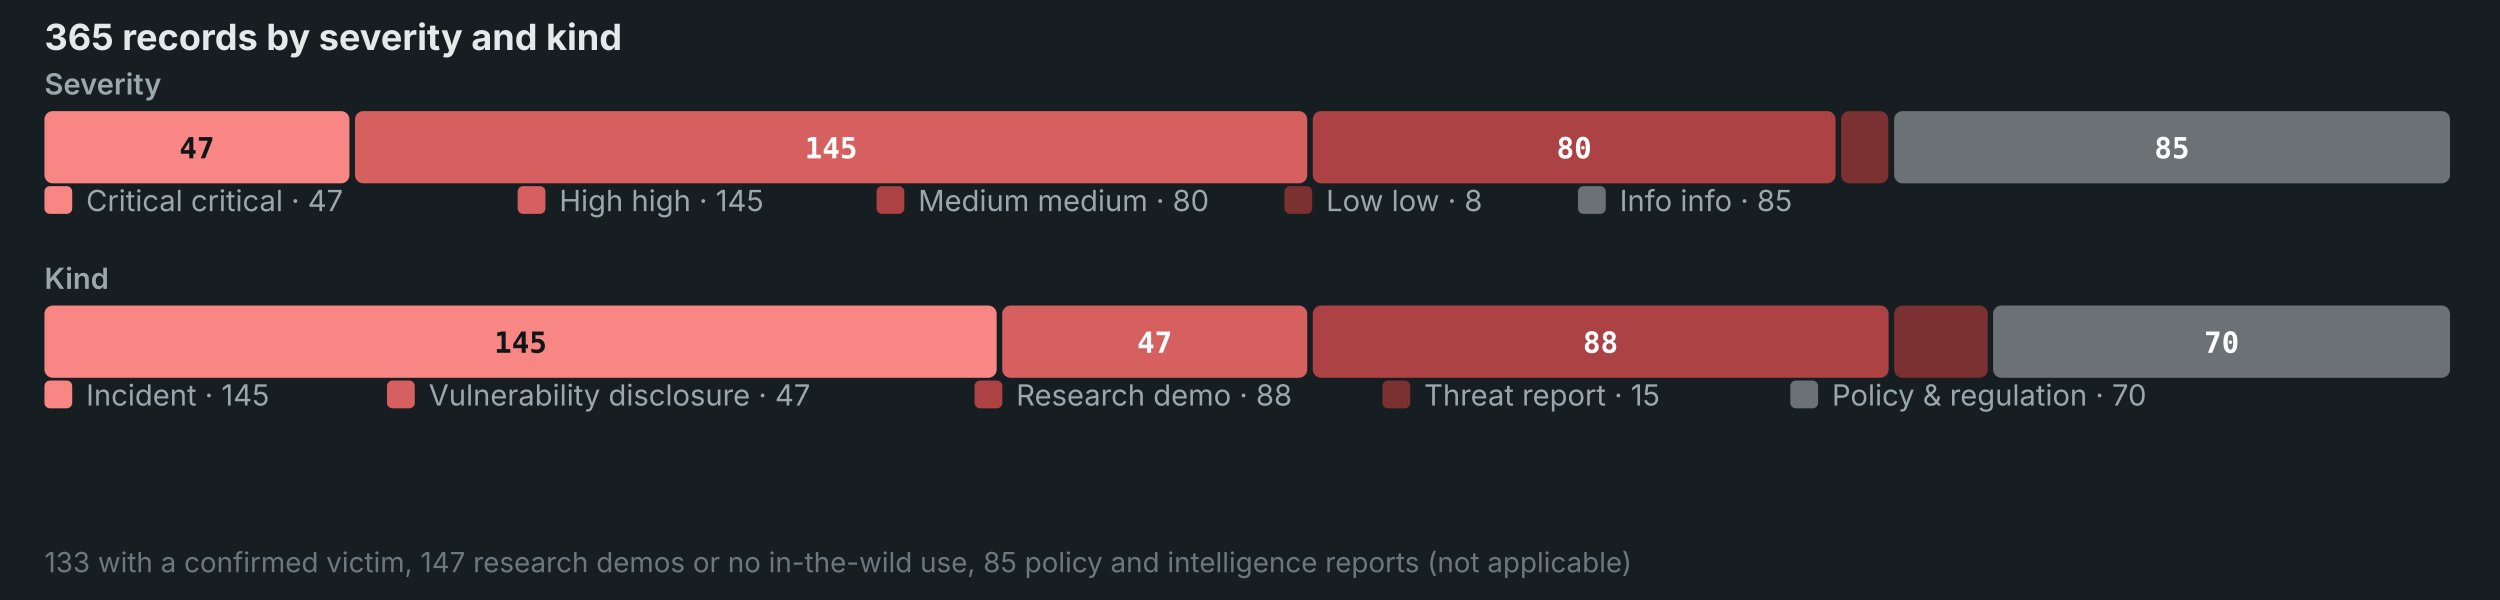
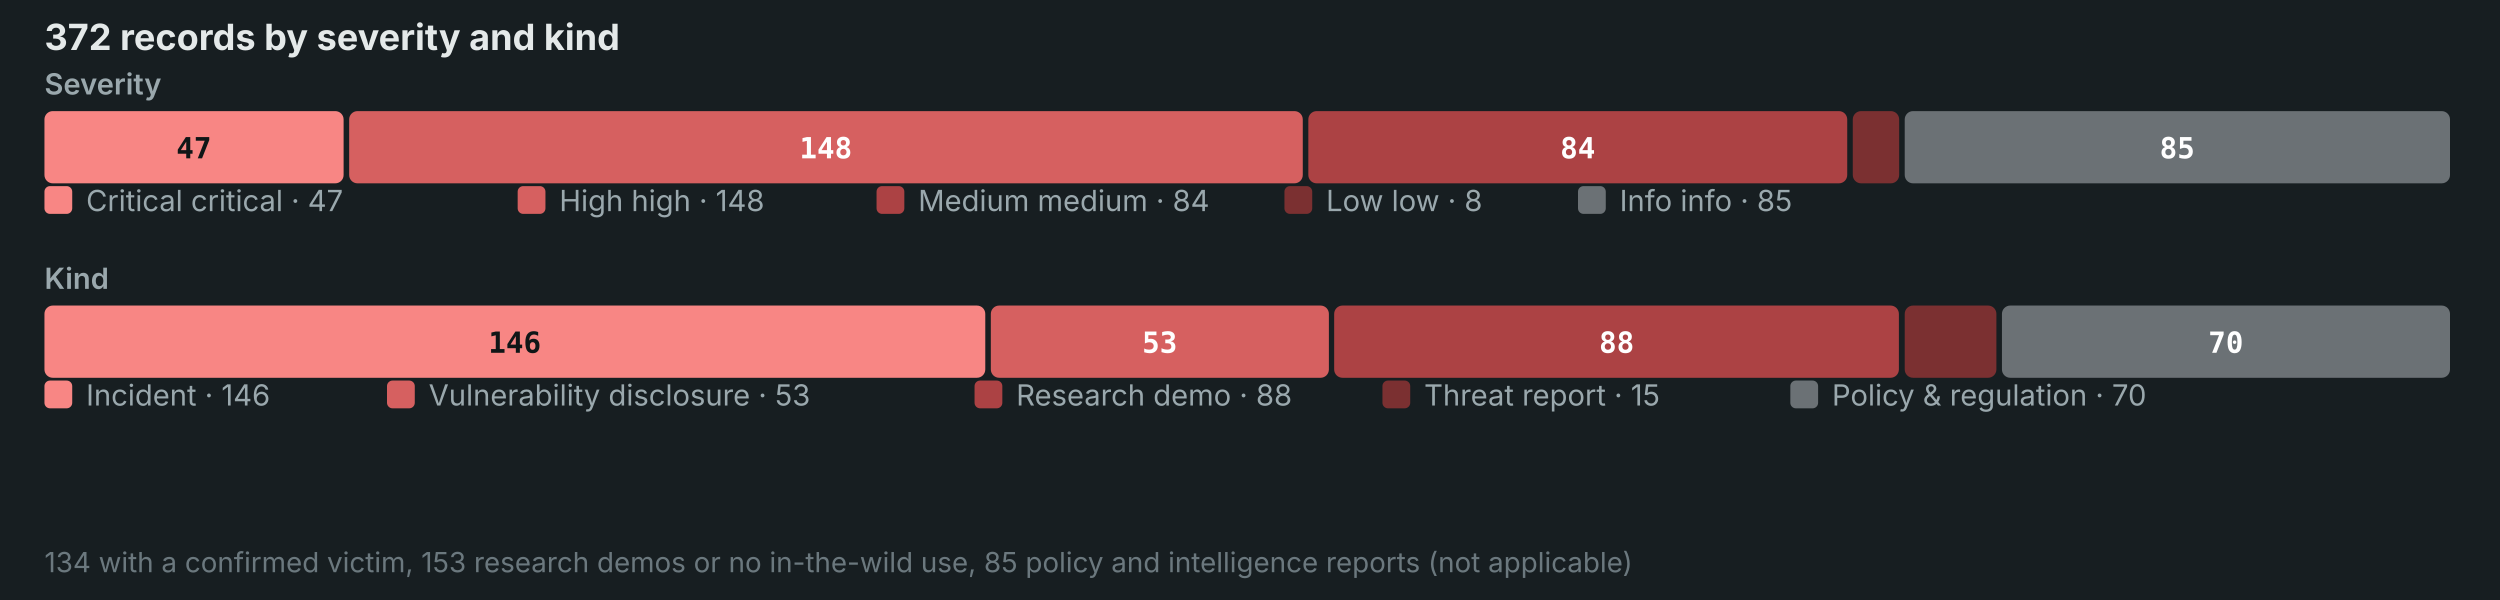
<svg xmlns="http://www.w3.org/2000/svg" viewBox="0 0 900 216" width="900" height="216" role="img" font-family="ui-sans-serif,-apple-system,'Segoe UI','PingFang SC','Microsoft YaHei',sans-serif">
  <rect width="900" height="216" fill="#171E21" />
-   <text x="16" y="18" font-size="13" font-weight="700" fill="#E4E9E9">365 records by severity and kind</text>
+   <text x="16" y="18" font-size="13" font-weight="700" fill="#E4E9E9">372 records by severity and kind</text>
  <text x="16" y="34" font-size="10.5" fill="#9AA8AD" font-weight="600">Severity</text>
-   <rect x="16.0" y="40" width="109.8" height="26" rx="3" fill="#F88684" />
-   <text x="70.9" y="57" font-size="10.5" text-anchor="middle" font-family="ui-monospace,'SF Mono','Cascadia Mono','Consolas',monospace" font-weight="700" fill="#101617">47</text>
-   <rect x="127.8" y="40" width="342.8" height="26" rx="3" fill="#D66060" />
-   <text x="299.2" y="57" font-size="10.5" text-anchor="middle" font-family="ui-monospace,'SF Mono','Cascadia Mono','Consolas',monospace" font-weight="700" fill="#FFFFFF">145</text>
-   <rect x="472.6" y="40" width="188.2" height="26" rx="3" fill="#AC4244" />
-   <text x="566.7" y="57" font-size="10.5" text-anchor="middle" font-family="ui-monospace,'SF Mono','Cascadia Mono','Consolas',monospace" font-weight="700" fill="#FFFFFF">80</text>
-   <rect x="662.8" y="40" width="17.0" height="26" rx="3" fill="#7B3031" />
-   <rect x="681.9" y="40" width="200.1" height="26" rx="3" fill="#6B7175" />
-   <text x="781.9" y="57" font-size="10.5" text-anchor="middle" font-family="ui-monospace,'SF Mono','Cascadia Mono','Consolas',monospace" font-weight="700" fill="#FFFFFF">85</text>
+   <rect x="16.0" y="40" width="107.7" height="26" rx="3" fill="#F88684" />
+   <text x="69.8" y="57" font-size="10.5" text-anchor="middle" font-family="ui-monospace,'SF Mono','Cascadia Mono','Consolas',monospace" font-weight="700" fill="#101617">47</text>
+   <rect x="125.7" y="40" width="343.3" height="26" rx="3" fill="#D66060" />
+   <text x="297.3" y="57" font-size="10.5" text-anchor="middle" font-family="ui-monospace,'SF Mono','Cascadia Mono','Consolas',monospace" font-weight="700" fill="#FFFFFF">148</text>
+   <rect x="471.0" y="40" width="194.0" height="26" rx="3" fill="#AC4244" />
+   <text x="568.0" y="57" font-size="10.5" text-anchor="middle" font-family="ui-monospace,'SF Mono','Cascadia Mono','Consolas',monospace" font-weight="700" fill="#FFFFFF">84</text>
+   <rect x="667.0" y="40" width="16.7" height="26" rx="3" fill="#7B3031" />
+   <rect x="685.7" y="40" width="196.3" height="26" rx="3" fill="#6B7175" />
+   <text x="783.8" y="57" font-size="10.5" text-anchor="middle" font-family="ui-monospace,'SF Mono','Cascadia Mono','Consolas',monospace" font-weight="700" fill="#FFFFFF">85</text>
  <rect x="16" y="67" width="10" height="10" rx="2" fill="#F88684" />
  <text x="31" y="76" font-size="10.5" fill="#9AA8AD">Critical critical · 47</text>
  <rect x="186.36" y="67" width="10" height="10" rx="2" fill="#D66060" />
-   <text x="201.36" y="76" font-size="10.5" fill="#9AA8AD">High high · 145</text>
+   <text x="201.36" y="76" font-size="10.5" fill="#9AA8AD">High high · 148</text>
  <rect x="315.56" y="67" width="10" height="10" rx="2" fill="#AC4244" />
-   <text x="330.56" y="76" font-size="10.5" fill="#9AA8AD">Medium medium · 80</text>
+   <text x="330.56" y="76" font-size="10.5" fill="#9AA8AD">Medium medium · 84</text>
  <rect x="462.4" y="67" width="10" height="10" rx="2" fill="#7B3031" />
  <text x="477.4" y="76" font-size="10.5" fill="#9AA8AD">Low low · 8</text>
  <rect x="568.08" y="67" width="10" height="10" rx="2" fill="#6B7175" />
  <text x="583.08" y="76" font-size="10.5" fill="#9AA8AD">Info info · 85</text>
  <text x="16" y="104" font-size="10.5" fill="#9AA8AD" font-weight="600">Kind</text>
-   <rect x="16.0" y="110" width="342.8" height="26" rx="3" fill="#F88684" />
-   <text x="187.4" y="127" font-size="10.5" text-anchor="middle" font-family="ui-monospace,'SF Mono','Cascadia Mono','Consolas',monospace" font-weight="700" fill="#101617">145</text>
-   <rect x="360.8" y="110" width="109.8" height="26" rx="3" fill="#D66060" />
-   <text x="415.7" y="127" font-size="10.5" text-anchor="middle" font-family="ui-monospace,'SF Mono','Cascadia Mono','Consolas',monospace" font-weight="700" fill="#FFFFFF">47</text>
-   <rect x="472.6" y="110" width="207.3" height="26" rx="3" fill="#AC4244" />
-   <text x="576.2" y="127" font-size="10.5" text-anchor="middle" font-family="ui-monospace,'SF Mono','Cascadia Mono','Consolas',monospace" font-weight="700" fill="#FFFFFF">88</text>
-   <rect x="681.9" y="110" width="33.7" height="26" rx="3" fill="#7B3031" />
-   <rect x="717.5" y="110" width="164.5" height="26" rx="3" fill="#6B7175" />
-   <text x="799.8" y="127" font-size="10.5" text-anchor="middle" font-family="ui-monospace,'SF Mono','Cascadia Mono','Consolas',monospace" font-weight="700" fill="#FFFFFF">70</text>
+   <rect x="16.0" y="110" width="338.7" height="26" rx="3" fill="#F88684" />
+   <text x="185.3" y="127" font-size="10.5" text-anchor="middle" font-family="ui-monospace,'SF Mono','Cascadia Mono','Consolas',monospace" font-weight="700" fill="#101617">146</text>
+   <rect x="356.7" y="110" width="121.7" height="26" rx="3" fill="#D66060" />
+   <text x="417.5" y="127" font-size="10.5" text-anchor="middle" font-family="ui-monospace,'SF Mono','Cascadia Mono','Consolas',monospace" font-weight="700" fill="#FFFFFF">53</text>
+   <rect x="480.3" y="110" width="203.3" height="26" rx="3" fill="#AC4244" />
+   <text x="582.0" y="127" font-size="10.5" text-anchor="middle" font-family="ui-monospace,'SF Mono','Cascadia Mono','Consolas',monospace" font-weight="700" fill="#FFFFFF">88</text>
+   <rect x="685.7" y="110" width="33.0" height="26" rx="3" fill="#7B3031" />
+   <rect x="720.7" y="110" width="161.3" height="26" rx="3" fill="#6B7175" />
+   <text x="801.3" y="127" font-size="10.5" text-anchor="middle" font-family="ui-monospace,'SF Mono','Cascadia Mono','Consolas',monospace" font-weight="700" fill="#FFFFFF">70</text>
  <rect x="16" y="137" width="10" height="10" rx="2" fill="#F88684" />
-   <text x="31" y="146" font-size="10.5" fill="#9AA8AD">Incident · 145</text>
+   <text x="31" y="146" font-size="10.5" fill="#9AA8AD">Incident · 146</text>
  <rect x="139.32" y="137" width="10" height="10" rx="2" fill="#D66060" />
-   <text x="154.32" y="146" font-size="10.5" fill="#9AA8AD">Vulnerability disclosure · 47</text>
+   <text x="154.32" y="146" font-size="10.5" fill="#9AA8AD">Vulnerability disclosure · 53</text>
  <rect x="350.84" y="137" width="10" height="10" rx="2" fill="#AC4244" />
  <text x="365.84" y="146" font-size="10.5" fill="#9AA8AD">Research demo · 88</text>
  <rect x="497.68" y="137" width="10" height="10" rx="2" fill="#7B3031" />
  <text x="512.68" y="146" font-size="10.5" fill="#9AA8AD">Threat report · 15</text>
  <rect x="644.52" y="137" width="10" height="10" rx="2" fill="#6B7175" />
  <text x="659.52" y="146" font-size="10.5" fill="#9AA8AD">Policy &amp; regulation · 70</text>
-   <text x="16" y="206" font-size="10" fill="#6B787E">133 with a confirmed victim, 147 research demos or no in-the-wild use, 85 policy and intelligence reports (not applicable)</text>
+   <text x="16" y="206" font-size="10" fill="#6B787E">134 with a confirmed victim, 153 research demos or no in-the-wild use, 85 policy and intelligence reports (not applicable)</text>
</svg>
